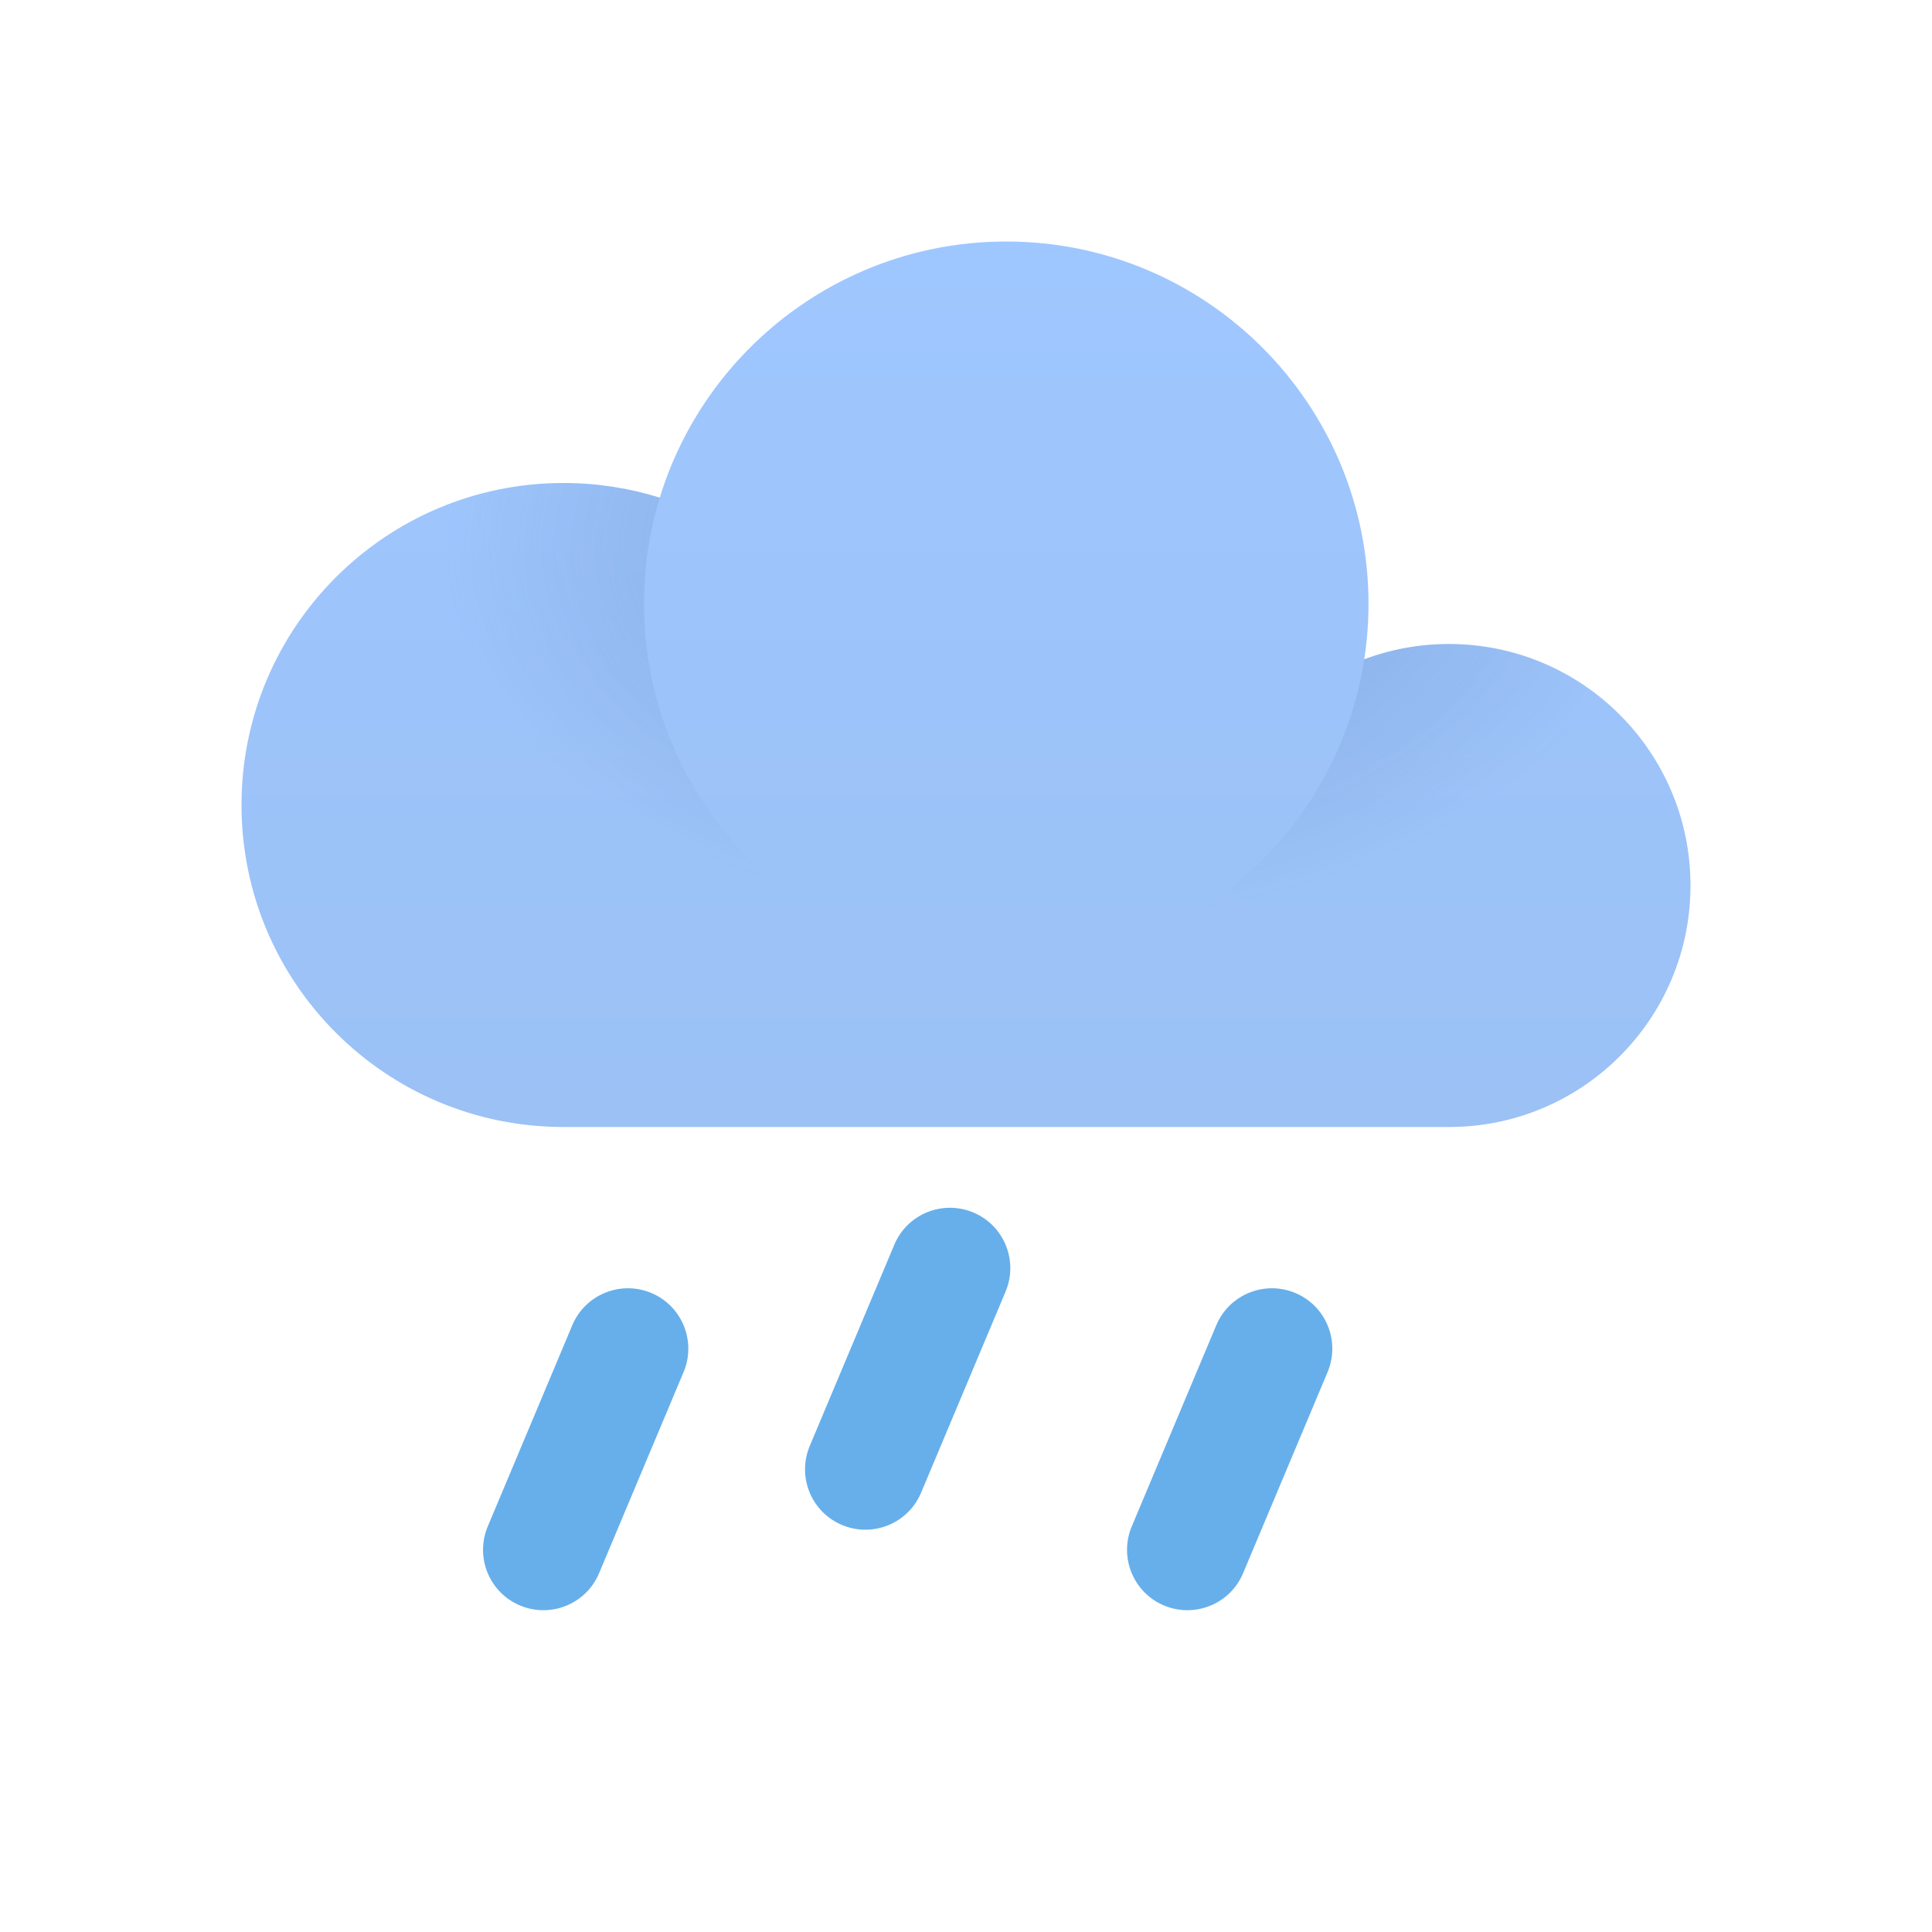
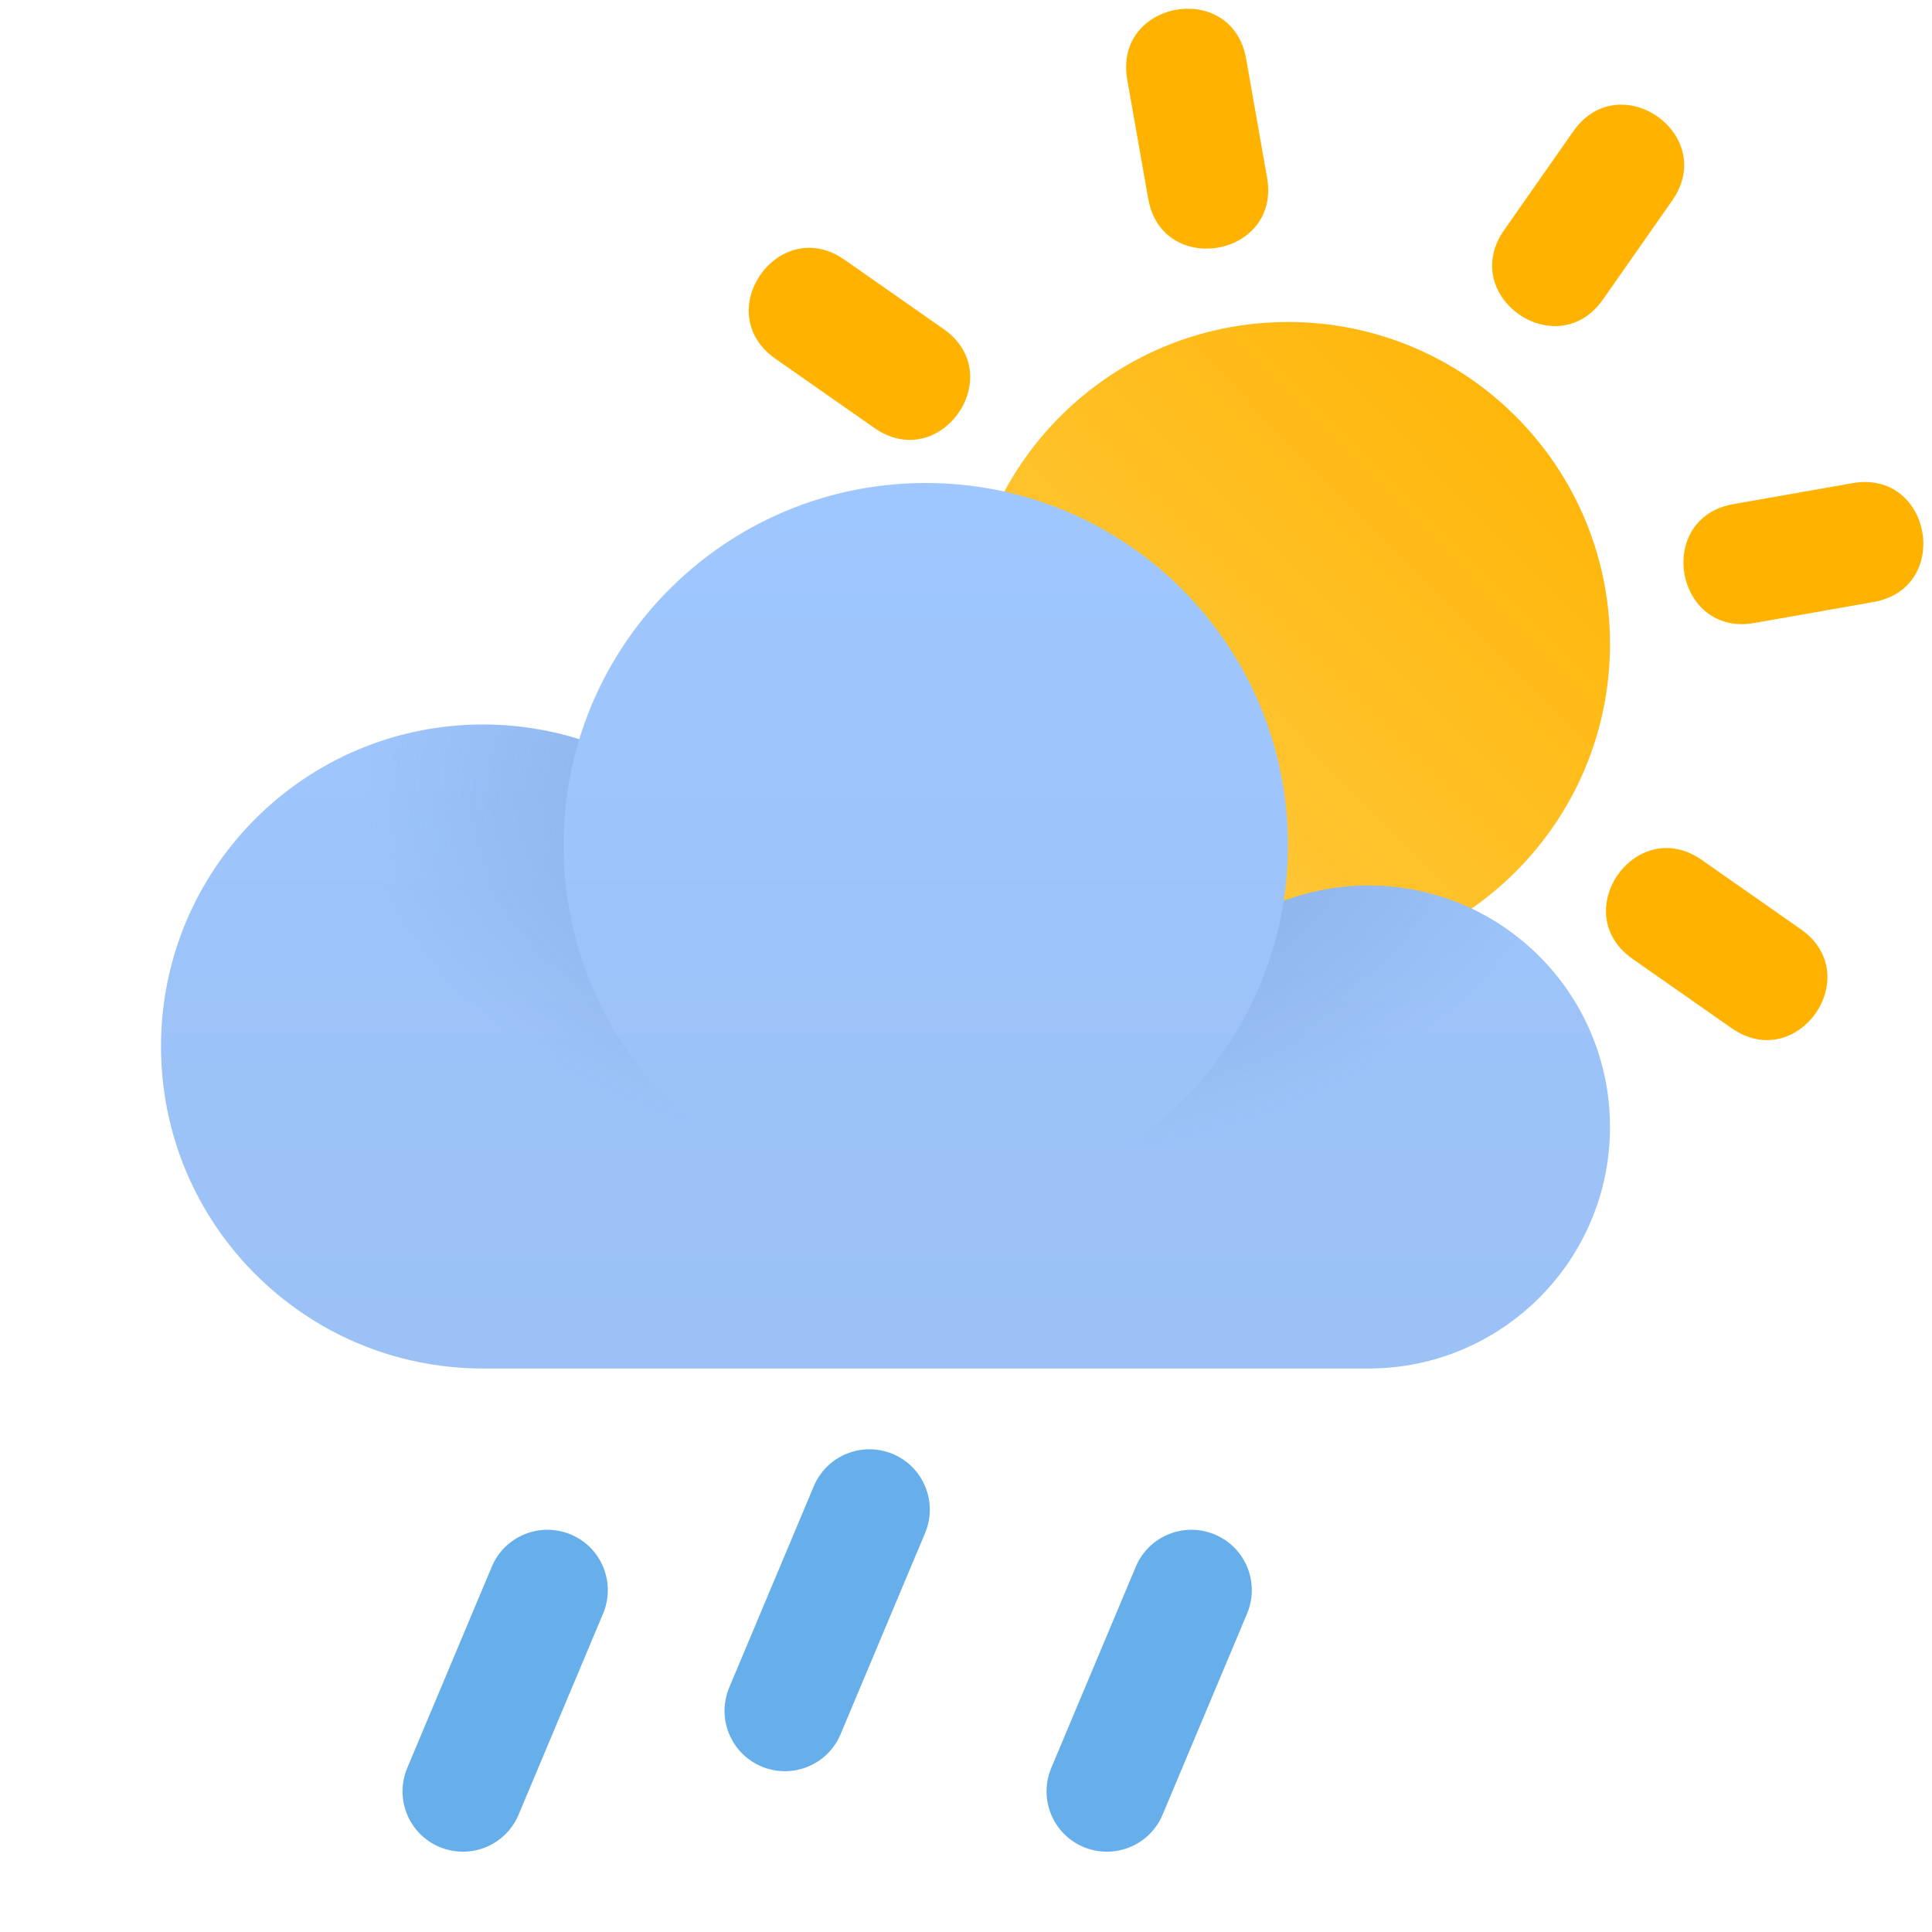
<svg xmlns="http://www.w3.org/2000/svg" width="24" height="24" viewBox="0 0 24 24">
  <defs>
-     <linearGradient id="a" x1="50%" x2="50%" y1="0%" y2="100%">
+     <linearGradient id="a" x1="100%" x2="29.895%" y1="0%" y2="69.202%">
+       <stop offset="0%" stop-color="#FFB301" />
+       <stop offset="100%" stop-color="#FFC533" />
+     </linearGradient>
+     <linearGradient id="b" x1="50%" x2="50%" y1="0%" y2="100%">
      <stop offset="0%" stop-color="#9FC7FF" />
      <stop offset="100%" stop-color="#9BC1F5" />
    </linearGradient>
-     <radialGradient id="b" cx="55.585%" cy="10.083%" r="58.215%" fx="55.585%" fy="10.083%" gradientTransform="matrix(0 -1 .719 0 .483 .657)">
+     <radialGradient id="c" cx="55.585%" cy="10.083%" r="58.215%" fx="55.585%" fy="10.083%" gradientTransform="matrix(0 -1 .719 0 .483 .657)">
      <stop offset="0%" stop-color="#486DA8" stop-opacity=".4" />
      <stop offset="100%" stop-color="#486DA8" stop-opacity="0" />
    </radialGradient>
  </defs>
  <g fill="none">
-     <path fill="#66AFEB" fill-rule="nonzero" d="M7.109 16.463l-1.05 2.499c-.16.382.019.822.401.982.382.16.822-.019.982-.401l1.05-2.499c.16-.382-.019-.822-.401-.982-.382-.16-.822.019-.982.401zm8 0l-1.05 2.499c-.16.382.019.822.401.982.382.16.822-.019.982-.401l1.05-2.499c.16-.382-.019-.822-.401-.982-.382-.16-.822.019-.982.401zm-4-1l-1.05 2.499c-.16.382.019.822.401.982.382.16.822-.019.982-.401l1.05-2.499c.16-.382-.019-.822-.401-.982-.382-.16-.822.019-.982.401z" />
-     <path fill="url(#a)" d="M7 14c-2.209 0-4-1.791-4-4s1.791-4 4-4c.417 0 .818.064 1.196.182.563-1.842 2.277-3.182 4.304-3.182 2.485 0 4.5 2.015 4.5 4.5 0 .235-.018.465-.053.69.328-.123.682-.19 1.053-.19 1.657 0 3 1.343 3 3s-1.343 3-3 3h-11z" />
-     <path fill="url(#b)" d="M8 7.5c0 2.485 2.015 4.5 4.5 4.5 2.251 0 4.115-1.652 4.447-3.81.328-.123.682-.19 1.053-.19 1.657 0 3 1.343 3 3s-1.343 3-3 3h-11c-2.209 0-4-1.791-4-4s1.791-4 4-4c.417 0 .818.064 1.196.182-.128.417-.196.859-.196 1.318z" />
+     <circle cx="16" cy="8" r="4" fill="url(#a)" />
+     <path fill="#FFB300" fill-rule="nonzero" d="M15.48.73l.26 1.477c.174.985-1.304 1.245-1.477.26l-.26-1.477c-.174-.985 1.304-1.245 1.477-.26zm5.293 1.761l-.86 1.229c-.574.819-1.802-.041-1.229-.86l.86-1.229c.574-.819 1.802.041 1.229.86zm-10.281.736l1.229.86c.819.574-.041 1.802-.86 1.229l-1.229-.86c-.819-.574.041-1.802.86-1.229zm10.649 7.456l1.229.86c.819.574-.041 1.802-.86 1.229l-1.229-.86c-.819-.574.041-1.802.86-1.229zm2.13-3.204l-1.477.26c-.985.174-1.245-1.304-.26-1.477l1.477-.26c.985-.174 1.245 1.304.26 1.477z" />
+     <path fill="#66AFEB" fill-rule="nonzero" d="M6.109 19.463l-1.05 2.499c-.16.382.019.822.401.982.382.16.822-.019.982-.401l1.05-2.499c.16-.382-.019-.822-.401-.982-.382-.16-.822.019-.982.401zm8 0l-1.05 2.499c-.16.382.019.822.401.982.382.16.822-.019.982-.401l1.05-2.499c.16-.382-.019-.822-.401-.982-.382-.16-.822.019-.982.401zm-4-1l-1.05 2.499c-.16.382.019.822.401.982.382.16.822-.019.982-.401l1.05-2.499c.16-.382-.019-.822-.401-.982-.382-.16-.822.019-.982.401z" />
+     <path fill="url(#b)" d="M6 17c-2.209 0-4-1.791-4-4s1.791-4 4-4c.417 0 .818.064 1.196.182.563-1.842 2.277-3.182 4.304-3.182 2.485 0 4.5 2.015 4.5 4.5 0 .235-.018.465-.053.69.328-.123.682-.19 1.053-.19 1.657 0 3 1.343 3 3s-1.343 3-3 3h-11z" />
+     <path fill="url(#c)" d="M7 10.5c0 2.485 2.015 4.5 4.5 4.5 2.251 0 4.115-1.652 4.447-3.81.328-.123.682-.19 1.053-.19 1.657 0 3 1.343 3 3s-1.343 3-3 3h-11c-2.209 0-4-1.791-4-4s1.791-4 4-4c.417 0 .818.064 1.196.182-.128.417-.196.859-.196 1.318z" />
  </g>
</svg>
